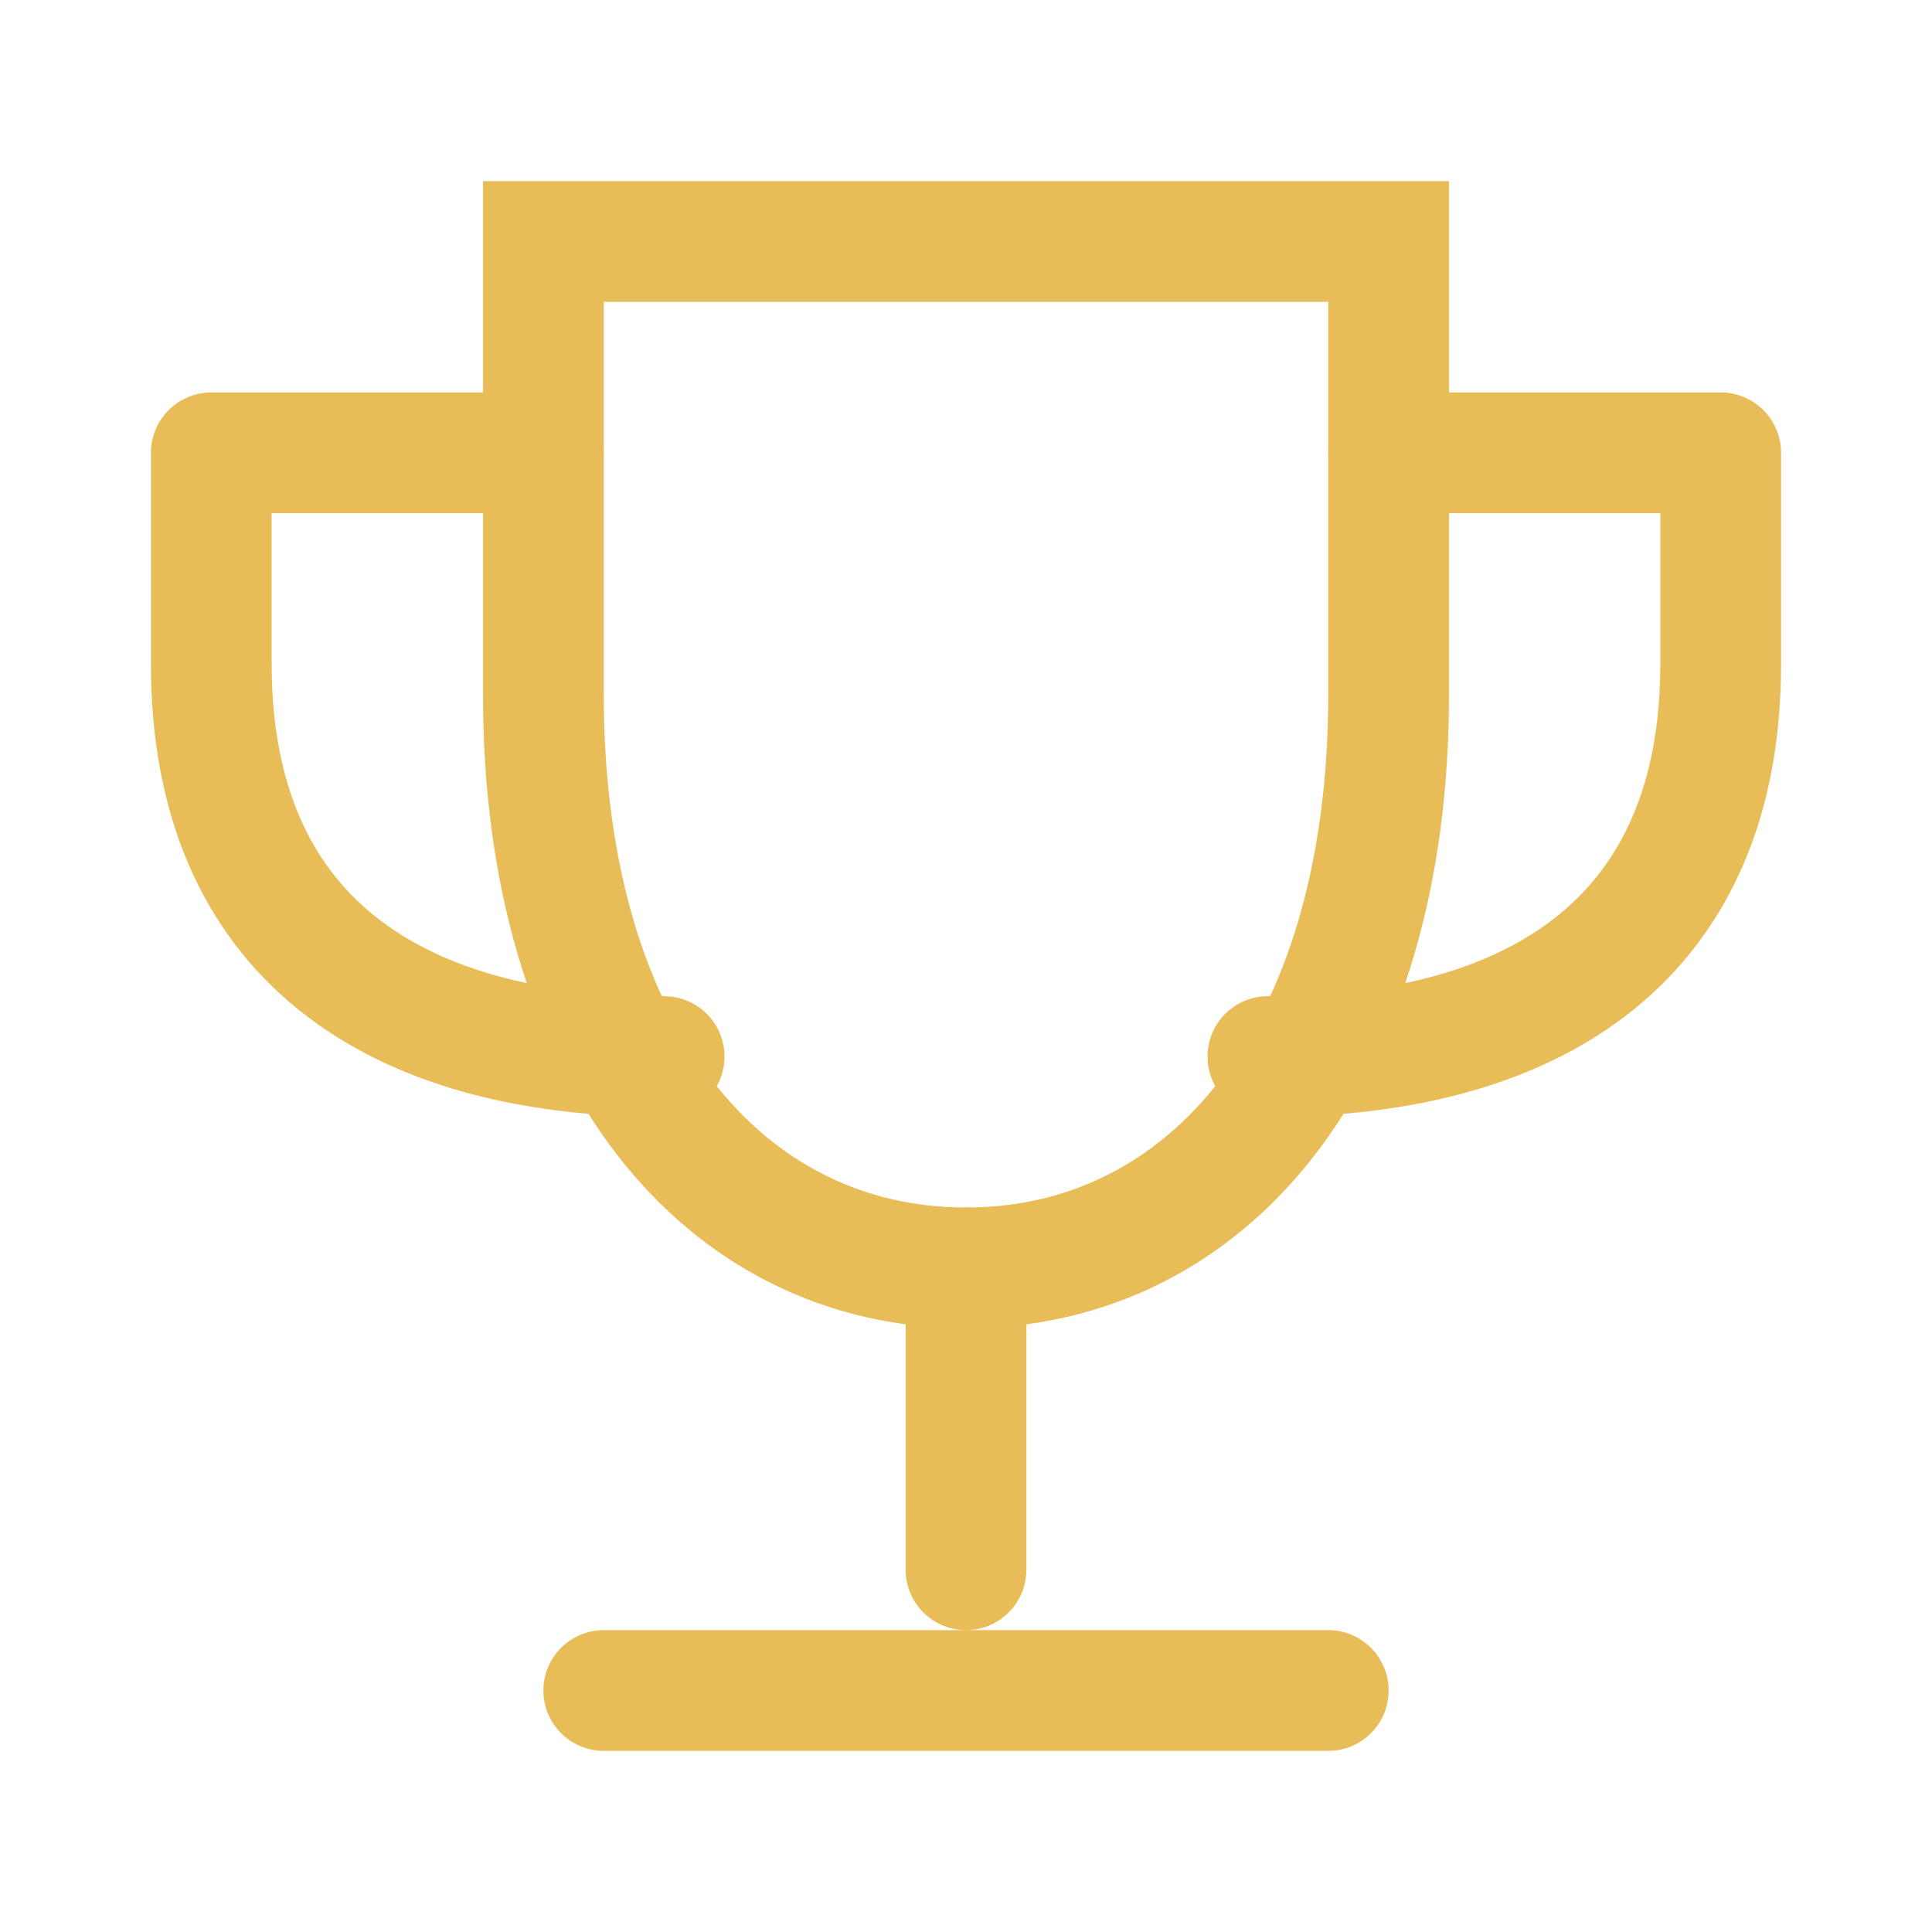
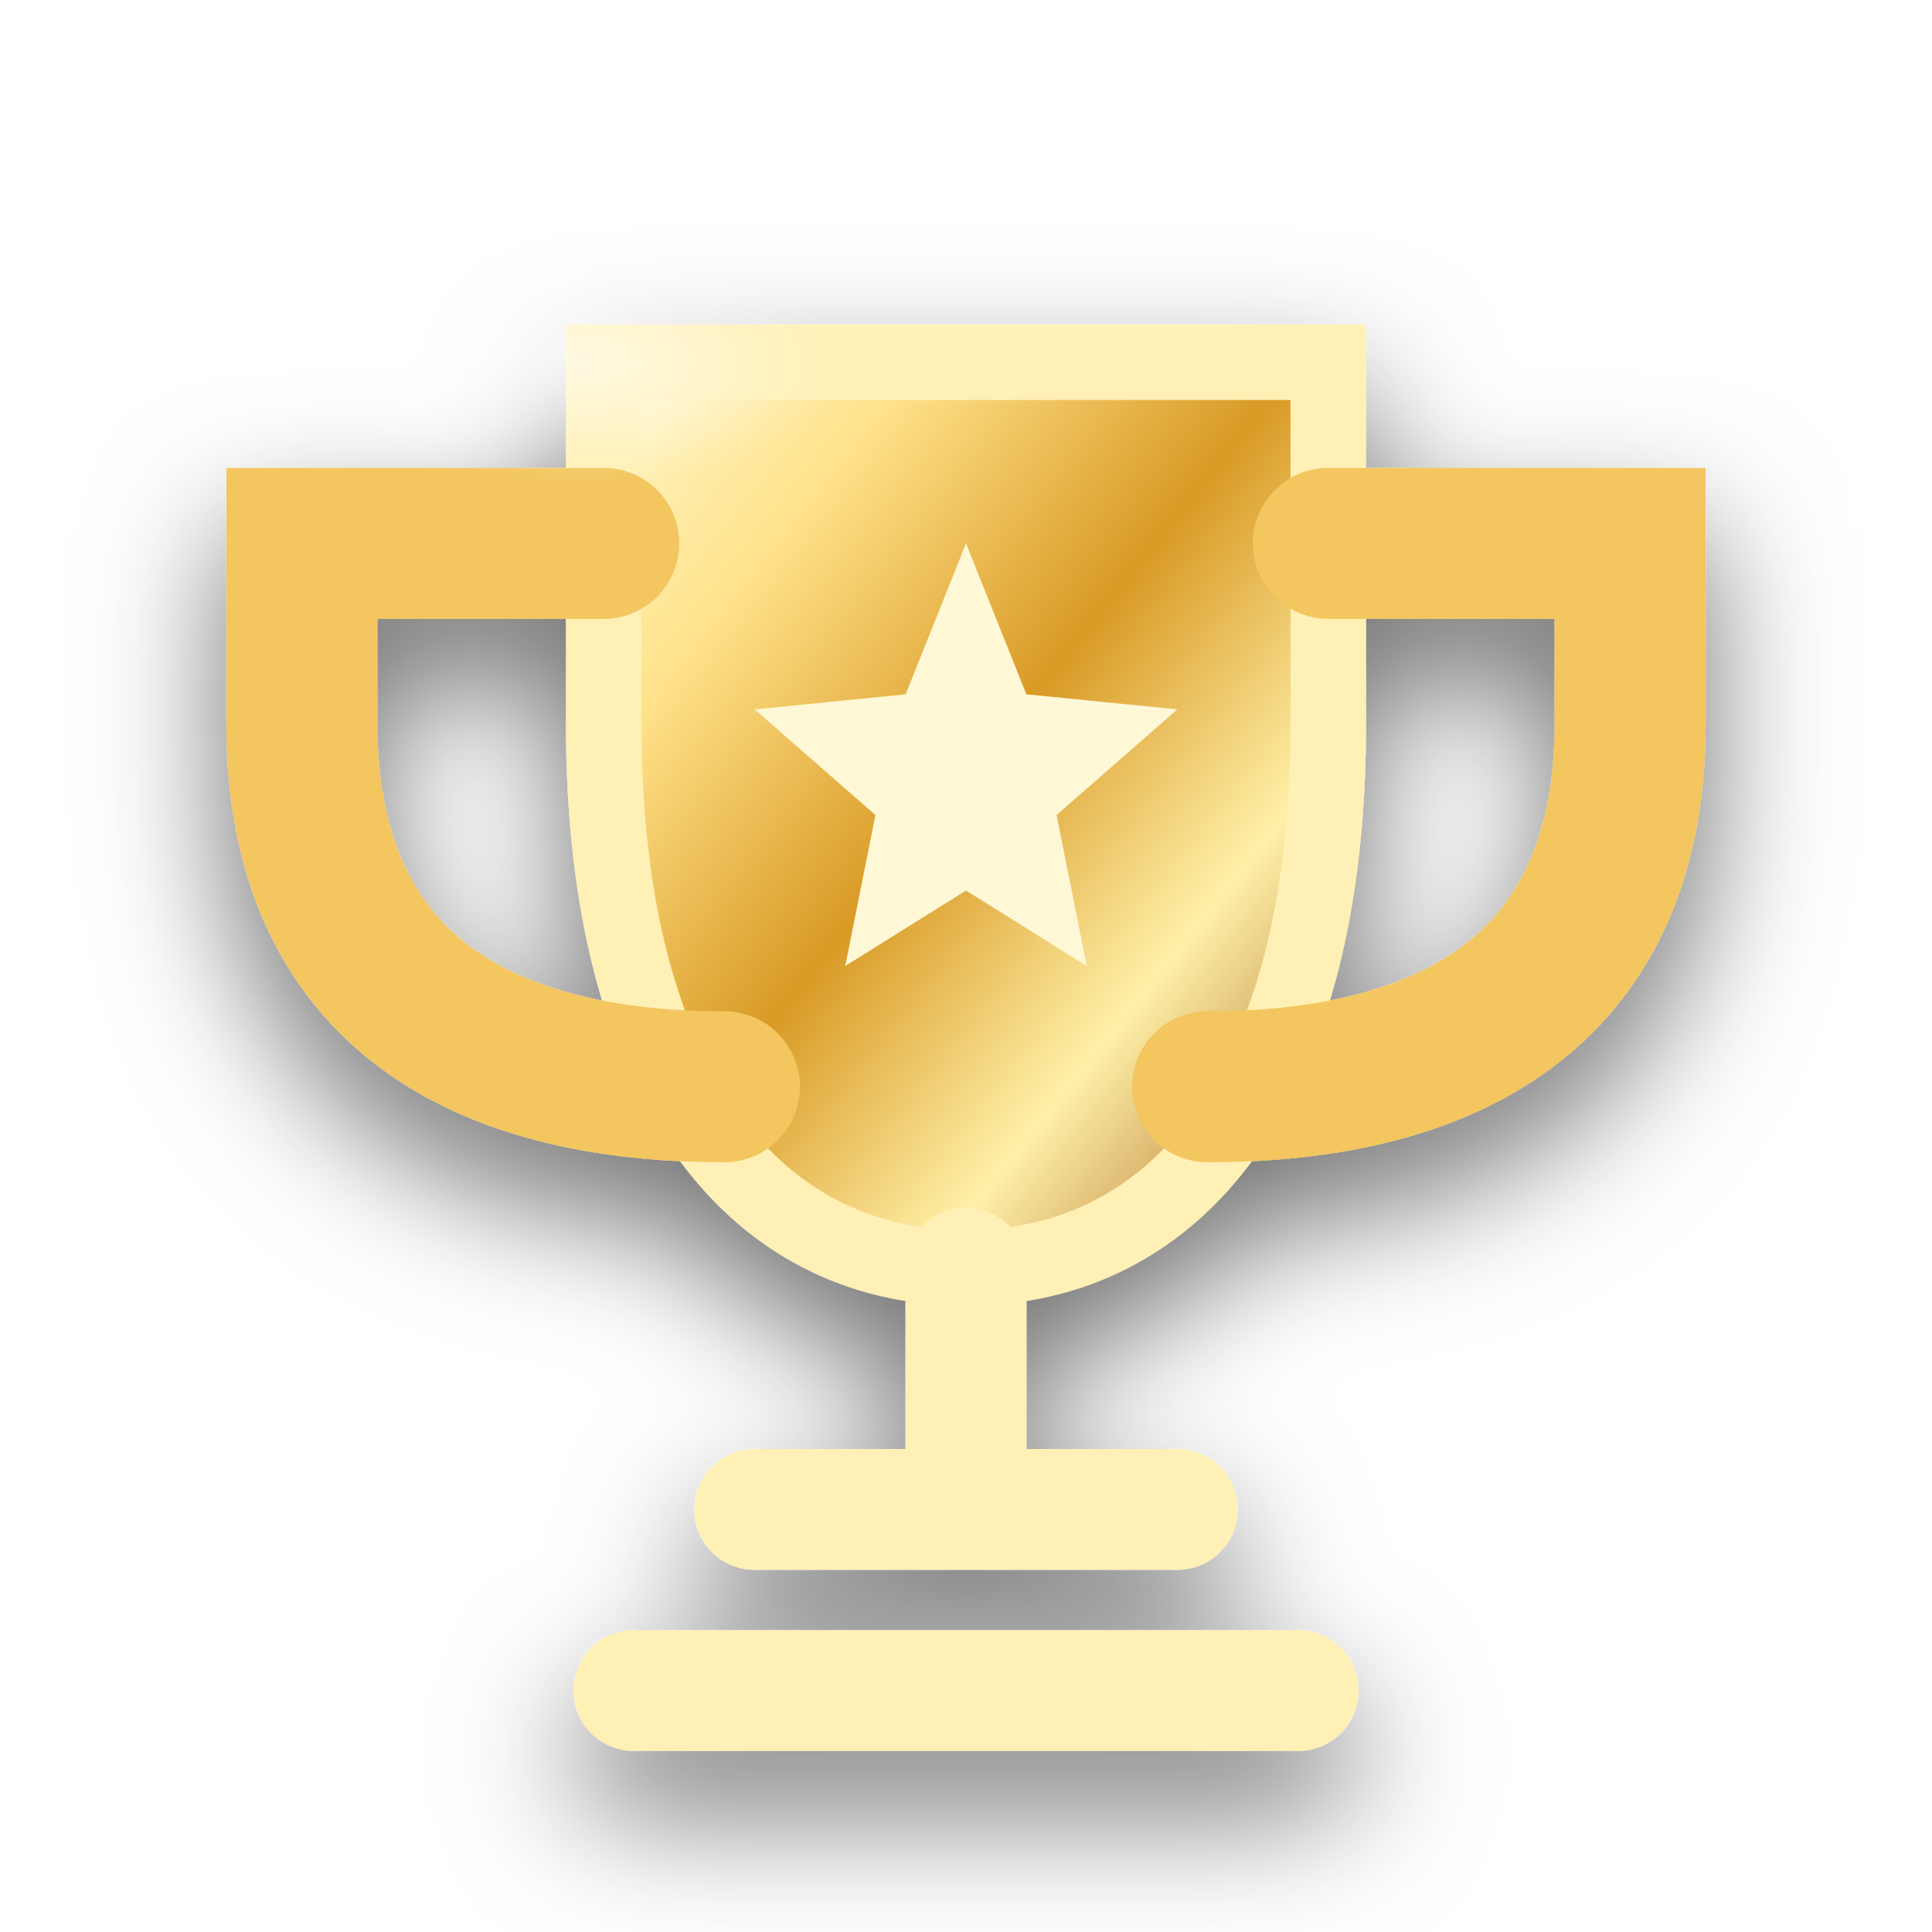
- <svg xmlns="http://www.w3.org/2000/svg" viewBox="0 0 64 64">
-   <path d="M18 8h28v15c0 12-6 19-14 19s-14-7-14-19Z" fill="none" stroke="#e8bd58" stroke-width="4" />
-   <path d="M18 15H7v7c0 9 6 13 15 13M46 15h11v7c0 9-6 13-15 13M32 42v10M20 56h24" fill="none" stroke="#e8bd58" stroke-width="4" stroke-linecap="round" stroke-linejoin="round" />
+ <svg xmlns="http://www.w3.org/2000/svg" viewBox="0 0 64 64" width="128" height="128">
+   <defs>
+     <linearGradient id="gold" x1="0" y1="0" x2="1" y2="1">
+       <stop offset="0" stop-color="#fff8cf" />
+       <stop offset=".22" stop-color="#ffe28a" />
+       <stop offset=".48" stop-color="#d99a25" />
+       <stop offset=".72" stop-color="#fff0a8" />
+       <stop offset="1" stop-color="#9e560e" />
+     </linearGradient>
+     <linearGradient id="purple" x1="0" y1="0" x2="1" y2="1">
+       <stop stop-color="#c78aff" />
+       <stop offset=".4" stop-color="#7136a0" />
+       <stop offset="1" stop-color="#271044" />
+     </linearGradient>
+     <filter id="shadow" x="-30%" y="-30%" width="160%" height="170%">
+       <feGaussianBlur in="SourceAlpha" stdDeviation="2.2" />
+       <feOffset dy="2" />
+       <feComponentTransfer>
+         <feFuncA type="linear" slope=".55" />
+       </feComponentTransfer>
+       <feMerge>
+         <feMergeNode />
+         <feMergeNode in="SourceGraphic" />
+       </feMerge>
+     </filter>
+     <radialGradient id="shine">
+       <stop stop-color="#fff" stop-opacity=".75" />
+       <stop offset="1" stop-color="#fff" stop-opacity="0" />
+     </radialGradient>
+   </defs>
+   <g filter="url(#shadow)">
+     <path d="M20 12h24v12c0 12-5 18-12 18s-12-6-12-18Z" fill="url(#gold)" stroke="#fff0b5" stroke-width="2.5" />
+     <path d="M20 18H10v6c0 8 5 12 14 12M44 18h10v6c0 8-5 12-14 12" fill="none" stroke="#f3c65e" stroke-width="5" stroke-linecap="round" />
+     <path d="M32 42v8m-11 6h22m-18-6h14" stroke="#fff0b5" stroke-width="4" stroke-linecap="round" />
+     <path d="m32 18 2 5 5 .5-4 3.5 1 5-4-2.5-4 2.5 1-5-4-3.5 5-.5Z" fill="#fff8d7" />
+   </g>
+   <ellipse cx="19" cy="12" rx="9" ry="4" fill="url(#shine)" opacity=".8" />
</svg>
